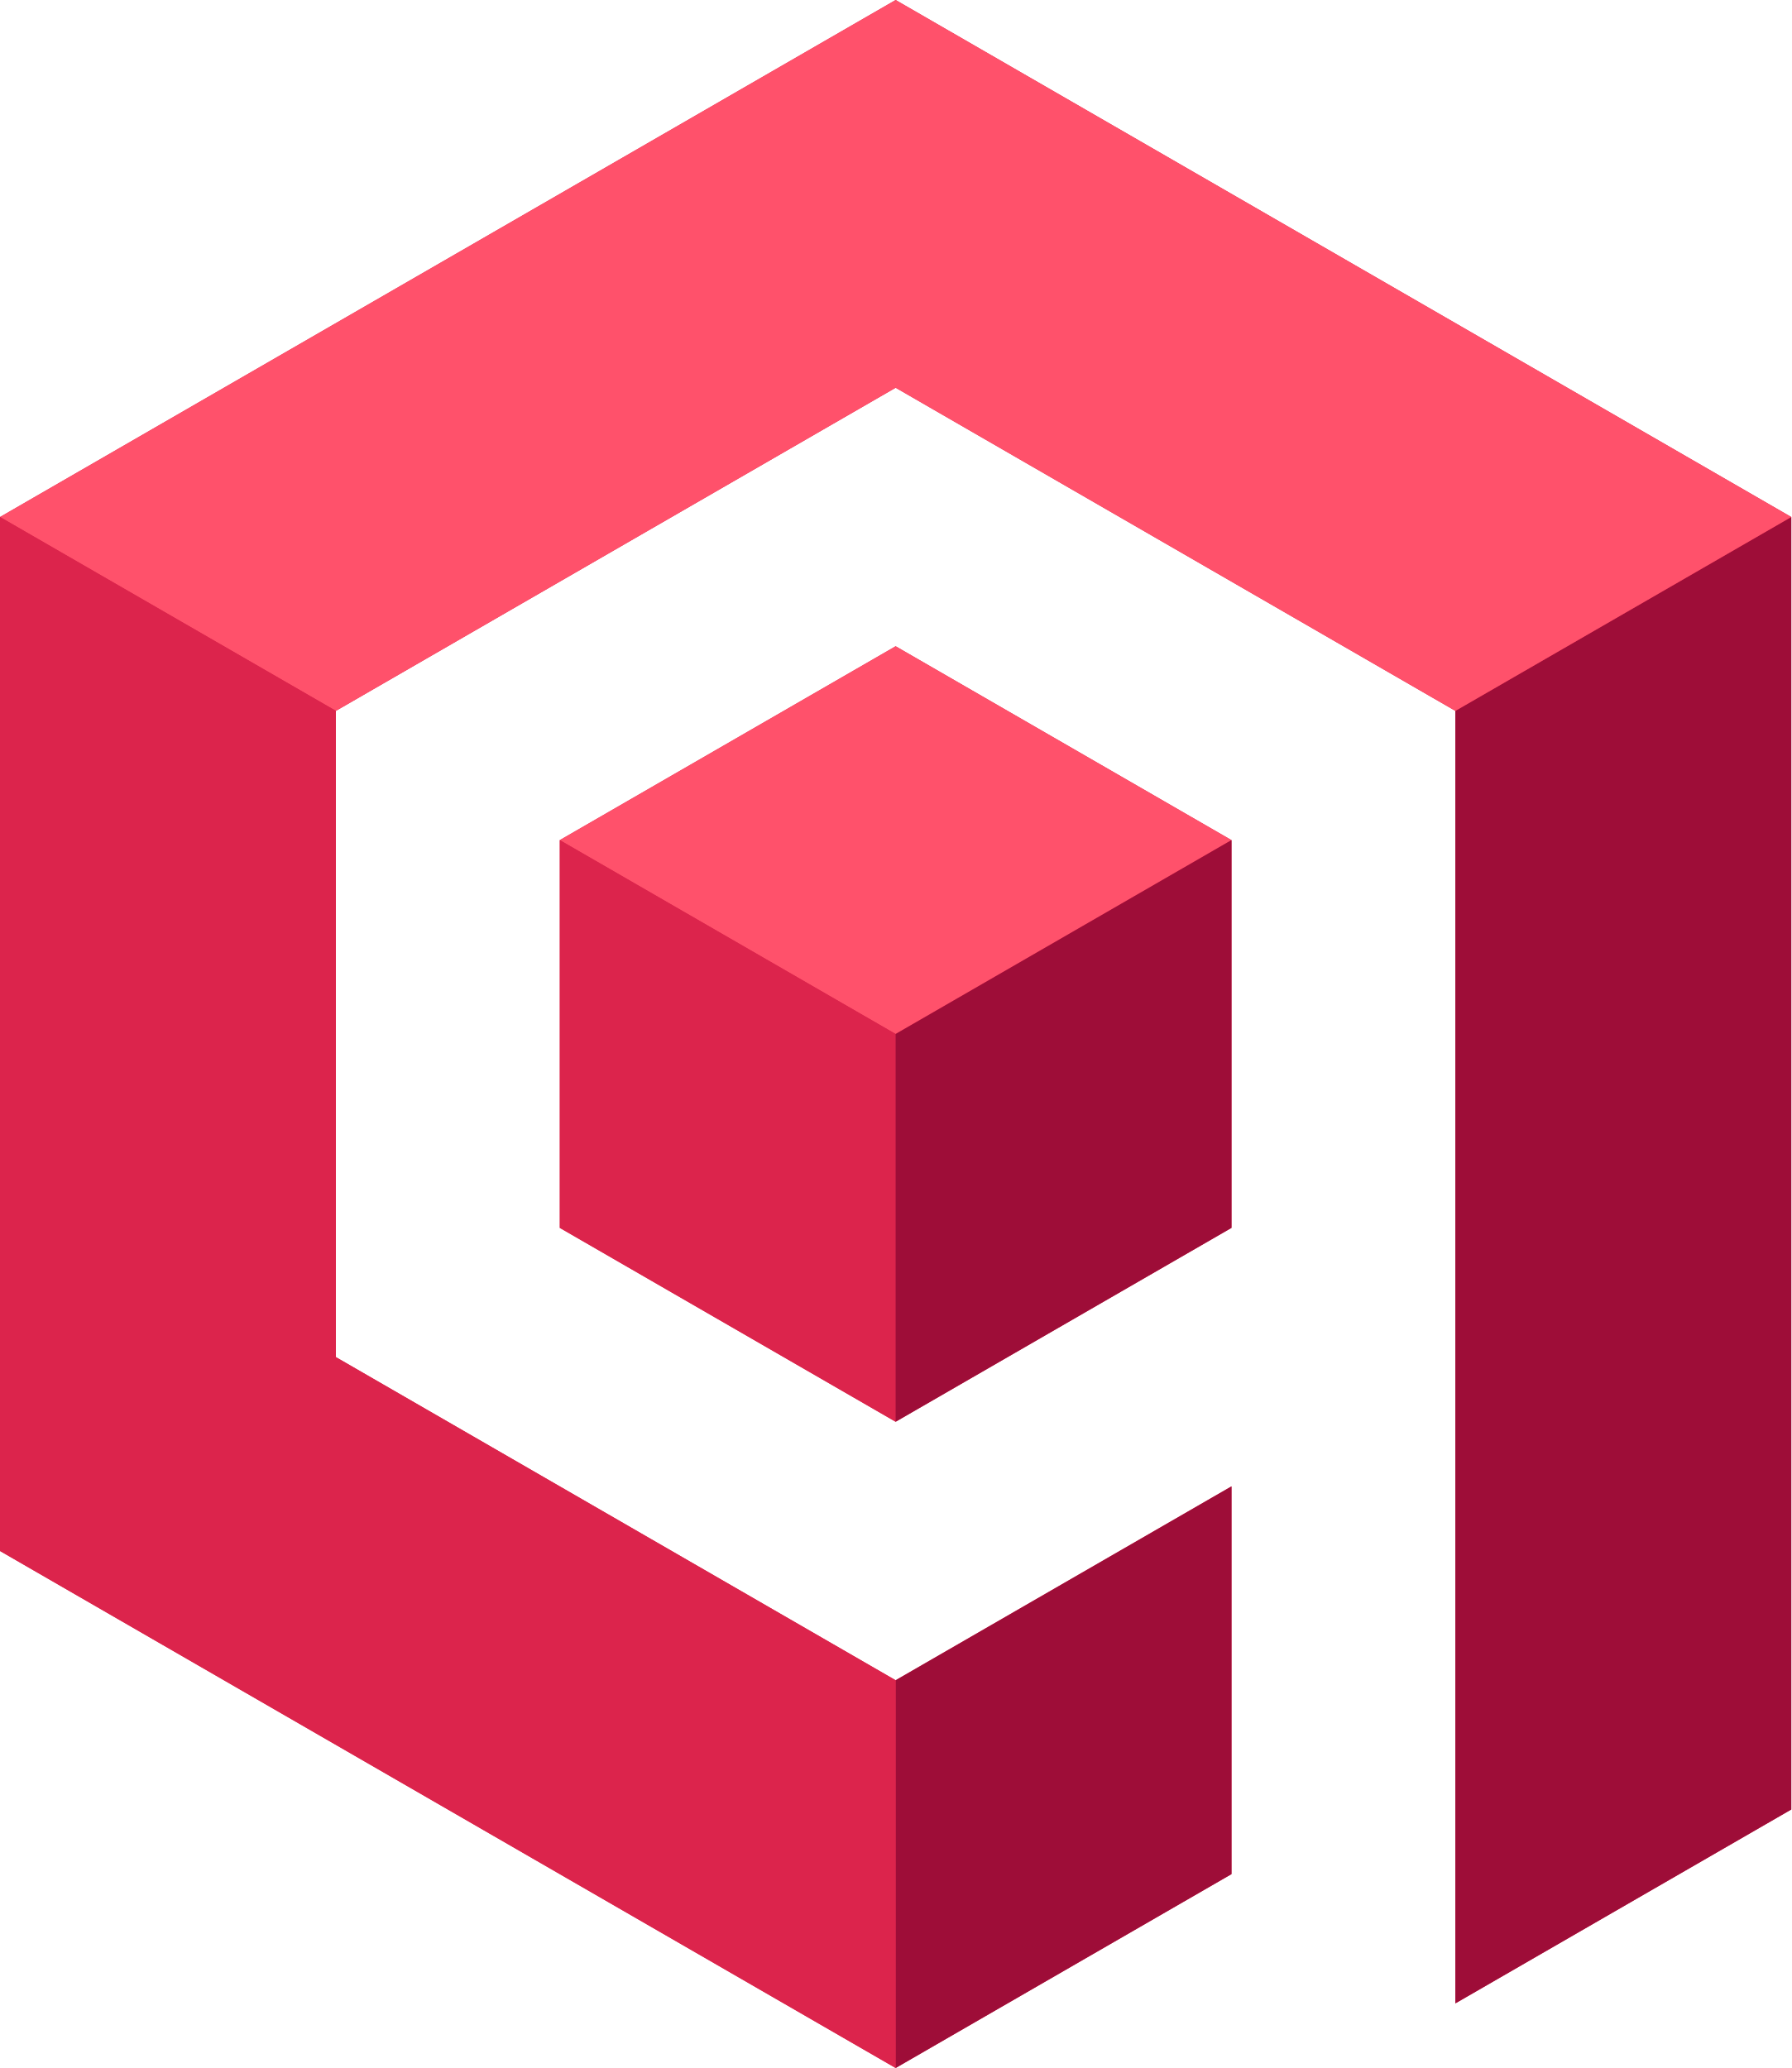
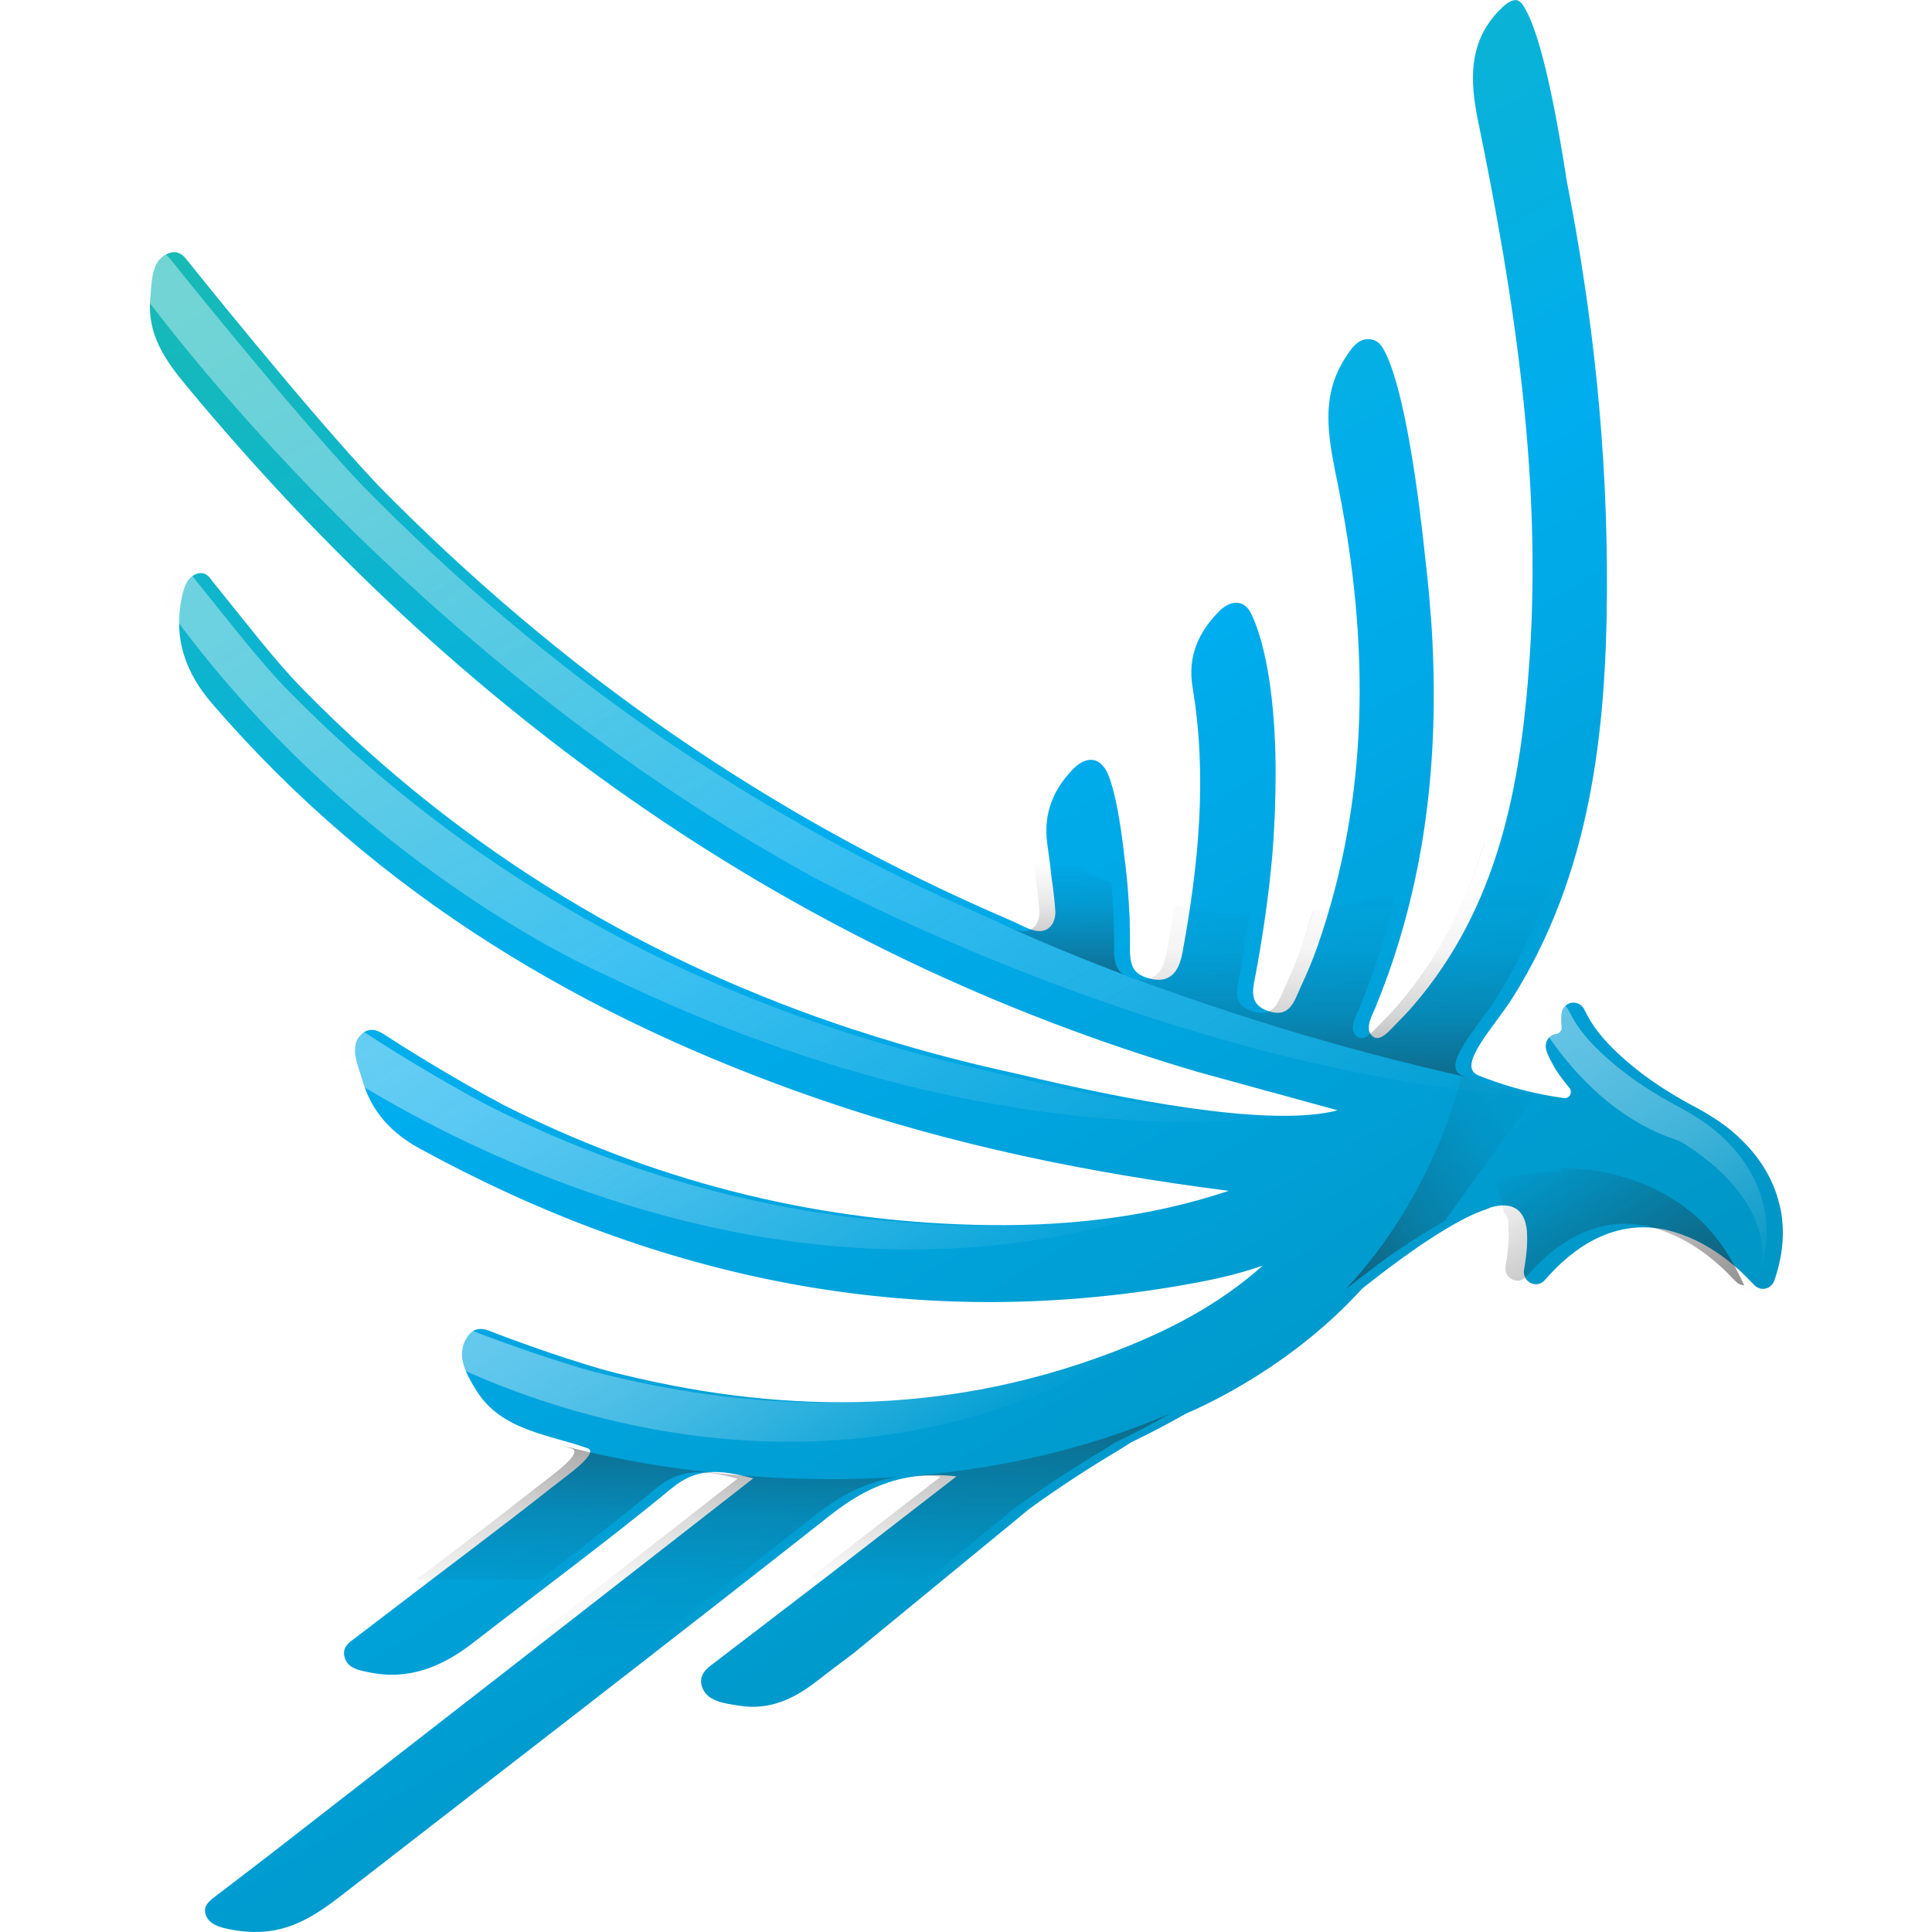
- <svg xmlns="http://www.w3.org/2000/svg" data-name="Capa 2" viewBox="0 0 346.42 400">
+ <svg xmlns="http://www.w3.org/2000/svg" width="24" height="24" viewBox="0 0 24 24" fill="none">
+   <path d="M22.113 14.997C22.053 14.718 21.917 14.462 21.706 14.234C21.625 14.147 21.535 14.064 21.437 13.989C21.389 13.953 21.338 13.919 21.287 13.886C21.222 13.844 21.156 13.804 21.082 13.765C20.814 13.623 20.585 13.48 20.384 13.326C20.303 13.264 20.224 13.199 20.15 13.132C19.97 12.97 19.85 12.831 19.759 12.684C19.73 12.637 19.704 12.586 19.679 12.537C19.669 12.516 19.654 12.499 19.636 12.485C19.603 12.46 19.561 12.45 19.519 12.457C19.455 12.47 19.405 12.523 19.398 12.591C19.392 12.643 19.392 12.699 19.399 12.757C19.403 12.79 19.385 12.823 19.355 12.837C19.348 12.841 19.34 12.842 19.333 12.843C19.29 12.848 19.252 12.872 19.227 12.909C19.202 12.947 19.196 12.992 19.206 13.035C19.215 13.073 19.227 13.099 19.237 13.12L19.246 13.139C19.253 13.152 19.26 13.166 19.267 13.179C19.287 13.218 19.307 13.258 19.332 13.295C19.379 13.367 19.432 13.438 19.496 13.514C19.516 13.538 19.519 13.573 19.505 13.601C19.49 13.629 19.459 13.645 19.429 13.641C19.074 13.591 18.755 13.508 18.458 13.395C18.424 13.382 18.389 13.369 18.357 13.355C18.09 13.238 18.571 12.744 18.791 12.393C19.755 10.859 19.955 9.102 19.962 7.324C19.97 5.606 19.791 3.911 19.461 2.239V2.236C19.245 0.834 19.062 0.308 18.948 0.113C18.923 0.062 18.896 0.029 18.867 0.014C18.836 -0.008 18.819 0.002 18.819 0.002C18.757 0.005 18.686 0.062 18.6 0.154C18.24 0.545 18.261 1.01 18.36 1.497C18.814 3.706 19.156 5.928 19 8.198C18.893 9.763 18.611 11.27 17.553 12.496C17.49 12.57 17.422 12.639 17.353 12.709C17.274 12.789 17.151 12.945 17.06 12.88C16.938 12.793 17.046 12.613 17.084 12.52C17.703 11.018 17.882 9.45 17.787 7.833C17.785 7.796 17.781 7.758 17.779 7.721V7.719C17.778 7.688 17.775 7.66 17.772 7.631C17.756 7.416 17.737 7.204 17.711 6.992C17.445 4.427 17.125 4.26 17.125 4.26C17.104 4.24 17.078 4.225 17.043 4.218C16.875 4.182 16.783 4.335 16.709 4.45C16.373 4.97 16.522 5.524 16.63 6.073C17.01 7.993 17.016 9.895 16.364 11.763C16.304 11.933 16.233 12.099 16.157 12.262C16.077 12.436 16.025 12.653 15.752 12.559C15.496 12.472 15.569 12.271 15.601 12.088C15.687 11.623 15.756 11.156 15.799 10.688V10.691C15.804 10.644 15.807 10.6 15.81 10.555C15.817 10.475 15.821 10.393 15.826 10.313C15.829 10.245 15.832 10.179 15.836 10.113C15.837 10.079 15.839 10.047 15.839 10.013C15.891 8.53 15.65 7.856 15.558 7.657C15.548 7.632 15.537 7.61 15.525 7.59C15.43 7.443 15.273 7.461 15.138 7.6C14.889 7.854 14.751 8.155 14.814 8.534C14.999 9.637 14.891 10.73 14.692 11.818C14.665 11.963 14.602 12.229 14.301 12.16C14.096 12.114 14.048 12.023 14.037 11.838C14.039 11.7 14.037 11.561 14.033 11.422C14.033 11.419 14.033 11.415 14.033 11.412C14.033 11.392 14.03 11.372 14.03 11.353C14.03 11.343 14.029 11.333 14.028 11.324C14.019 11.135 14.004 10.945 13.982 10.755C13.979 10.736 13.976 10.719 13.974 10.7C13.859 9.629 13.709 9.525 13.709 9.525C13.613 9.396 13.463 9.418 13.333 9.551C13.084 9.805 12.958 10.105 13.01 10.485C13.048 10.763 13.038 10.678 13.065 10.921C13.086 11.045 13.109 11.273 13.111 11.345C13.105 11.409 13.09 11.465 13.051 11.507C12.924 11.648 12.719 11.504 12.563 11.437C9.545 10.146 6.962 8.333 4.708 6.04C3.819 5.103 2.309 3.213 2.309 3.213C2.253 3.145 2.183 3.106 2.076 3.154C1.878 3.242 1.884 3.503 1.866 3.722C1.83 4.162 2.058 4.48 2.304 4.779C5.709 8.887 9.864 11.84 14.88 13.316L15.782 13.564C15.792 13.566 15.803 13.569 15.813 13.572C15.816 13.572 15.817 13.572 15.818 13.573L16.595 13.787L16.616 13.792C16.59 13.8 16.562 13.806 16.532 13.812C15.677 13.987 13.985 13.665 12.626 13.337C11.954 13.192 11.293 13.014 10.647 12.803C10.617 12.794 10.601 12.789 10.601 12.789C8.09 11.962 5.791 10.622 3.779 8.578C3.588 8.385 3.412 8.176 3.238 7.965C3.079 7.769 2.751 7.359 2.637 7.218C2.625 7.199 2.611 7.183 2.598 7.168C2.564 7.132 2.522 7.109 2.462 7.123C2.323 7.156 2.282 7.306 2.256 7.432C2.153 7.938 2.309 8.364 2.638 8.744C4.699 11.133 7.285 12.659 10.189 13.659C11.838 14.227 13.534 14.573 15.264 14.793C14.232 15.138 13.171 15.243 12.101 15.215C10.029 15.162 8.086 14.647 6.26 13.729C5.586 13.371 4.959 12.972 4.795 12.865C4.7 12.799 4.602 12.758 4.505 12.835C4.323 12.98 4.448 13.236 4.507 13.435C4.619 13.819 4.877 14.084 5.212 14.267C8.187 15.894 11.328 16.545 14.672 15.968C15.01 15.909 15.332 15.845 15.686 15.722C15.127 16.222 14.479 16.549 13.799 16.806C11.705 17.598 9.624 17.567 7.551 17.03C6.886 16.846 6.114 16.546 6.114 16.546C6.003 16.496 5.892 16.479 5.806 16.606C5.655 16.83 5.787 17.062 5.918 17.274C6.227 17.772 6.825 17.821 7.297 17.99C7.459 18.044 7.019 18.347 6.878 18.459C6.192 19.002 5.521 19.497 4.839 20.022L4.392 20.363C4.315 20.418 4.248 20.48 4.283 20.594C4.323 20.723 4.453 20.747 4.579 20.773C5.068 20.878 5.485 20.71 5.871 20.412C6.697 19.771 7.54 19.15 8.348 18.485C8.656 18.232 8.936 18.253 9.357 18.365C8.304 19.185 7.32 19.953 6.334 20.721C5.334 21.499 4.333 22.277 3.333 23.054L2.672 23.56C2.662 23.567 2.653 23.574 2.644 23.582L2.634 23.589C2.577 23.636 2.536 23.689 2.548 23.756C2.575 23.91 2.75 23.949 2.893 23.974C3.484 24.079 3.851 23.849 4.254 23.536C6.277 21.966 8.306 20.406 10.316 18.821C10.768 18.465 11.231 18.265 11.882 18.34C11.328 18.768 10.796 19.18 10.271 19.586L8.846 20.677C8.836 20.684 8.825 20.692 8.816 20.7C8.741 20.762 8.688 20.834 8.717 20.942C8.771 21.136 8.998 21.16 9.191 21.19C9.545 21.245 9.845 21.115 10.124 20.901C10.284 20.777 10.445 20.656 10.606 20.535L12.783 18.747C12.783 18.747 13.297 18.367 13.893 18.018C13.946 17.985 13.999 17.95 14.053 17.916C14.075 17.905 14.132 17.878 14.217 17.836C14.282 17.802 14.346 17.769 14.409 17.737C14.503 17.688 14.611 17.629 14.733 17.56C15.084 17.41 16.088 16.924 16.919 16.01C17.313 15.695 17.869 15.283 18.302 15.085H18.305C18.337 15.069 18.37 15.056 18.402 15.044C18.402 15.044 18.404 15.044 18.405 15.043C18.426 15.035 18.447 15.028 18.467 15.021L18.522 14.998C18.679 14.953 18.934 14.935 18.968 15.292C18.973 15.38 18.972 15.47 18.962 15.564C18.955 15.635 18.942 15.711 18.932 15.772C18.922 15.83 18.945 15.888 18.99 15.923C18.997 15.929 19.005 15.934 19.013 15.937C19.073 15.968 19.145 15.954 19.19 15.902C19.207 15.884 19.224 15.864 19.241 15.845C19.454 15.613 19.67 15.452 19.901 15.354C20.237 15.211 20.577 15.21 20.939 15.353C21.112 15.421 21.274 15.514 21.435 15.636C21.504 15.689 21.573 15.747 21.642 15.811C21.682 15.85 21.723 15.892 21.759 15.929L21.765 15.935L21.794 15.965C21.794 15.965 21.805 15.976 21.811 15.98C21.845 16.006 21.889 16.017 21.932 16.007C21.981 15.996 22.022 15.96 22.04 15.911C22.043 15.901 22.047 15.892 22.05 15.883C22.153 15.568 22.174 15.278 22.114 14.996L22.113 14.997Z" fill="url(#paint0_linear_402_3)" />
+   <path d="M18.158 13.355C18.17 13.36 18.18 13.364 18.192 13.368C18.18 13.363 18.169 13.36 18.158 13.355Z" fill="#FEDBB5" />
+   <path d="M16.945 12.374C16.945 12.374 16.944 12.378 16.944 12.38C16.944 12.378 16.945 12.376 16.945 12.374Z" fill="#FEDBB5" />
+   <path d="M18.606 12.371C18.606 12.371 18.603 12.378 18.6 12.38C18.603 12.378 18.604 12.374 18.606 12.371Z" fill="#FEDBB5" />
+   <path d="M15.959 12.262C15.94 12.303 15.923 12.346 15.905 12.387C15.924 12.346 15.941 12.303 15.959 12.262Z" fill="#FEDBB5" />
+   <path d="M13.891 12.038L13.891 12.039L13.891 12.038Z" fill="#FEDBB5" />
+   <path d="M13.889 12.036C13.889 12.036 13.889 12.037 13.89 12.037C13.89 12.037 13.89 12.037 13.889 12.036Z" fill="#FEDBB5" />
+   <path d="M13.895 12.044C13.912 12.067 13.934 12.088 13.96 12.106C13.934 12.088 13.912 12.068 13.895 12.044ZM13.895 12.041C13.895 12.041 13.895 12.041 13.895 12.043C13.895 12.043 13.895 12.043 13.895 12.041ZM13.844 11.84C13.844 11.84 13.844 11.841 13.844 11.842C13.844 11.842 13.844 11.841 13.844 11.84ZM12.536 11.517C12.536 11.517 12.538 11.517 12.538 11.518C12.601 11.546 12.665 11.568 12.723 11.568C12.748 11.568 12.772 11.564 12.793 11.555C12.771 11.564 12.747 11.568 12.723 11.568C12.664 11.568 12.599 11.544 12.536 11.517ZM13.835 11.312C13.835 11.312 13.835 11.312 13.835 11.314C13.835 11.314 13.835 11.314 13.835 11.312Z" fill="#E5B4A6" />
+   <path d="M18.191 13.368C18.191 13.368 18.201 13.372 18.207 13.373C18.207 13.373 18.197 13.369 18.191 13.368ZM16.806 12.765C16.806 12.809 16.821 12.849 16.862 12.879C16.877 12.889 16.893 12.894 16.91 12.894C16.934 12.894 16.96 12.884 16.988 12.866C16.962 12.884 16.936 12.894 16.91 12.894C16.893 12.894 16.877 12.889 16.862 12.879C16.821 12.85 16.806 12.809 16.806 12.765ZM16.894 12.501C16.894 12.501 16.889 12.513 16.887 12.518C16.889 12.513 16.892 12.507 16.894 12.501ZM16.937 12.396C16.923 12.431 16.909 12.466 16.894 12.501C16.909 12.466 16.922 12.431 16.937 12.396ZM16.942 12.381C16.942 12.381 16.938 12.39 16.937 12.396C16.939 12.391 16.941 12.387 16.942 12.381ZM18.6 12.381C18.6 12.381 18.6 12.382 18.599 12.383C18.599 12.383 18.599 12.382 18.6 12.381ZM18.607 12.37C18.607 12.37 18.607 12.371 18.606 12.373C18.606 12.373 18.606 12.371 18.607 12.37ZM16.948 12.37C16.948 12.37 16.947 12.375 16.946 12.376C16.946 12.374 16.947 12.371 16.948 12.37ZM15.368 12.324C15.368 12.424 15.406 12.511 15.554 12.562C15.599 12.577 15.639 12.584 15.674 12.584C15.798 12.584 15.857 12.493 15.905 12.389C15.856 12.494 15.797 12.584 15.674 12.584C15.64 12.584 15.6 12.577 15.554 12.562C15.408 12.511 15.368 12.424 15.368 12.324ZM14.403 12.071C14.359 12.13 14.293 12.174 14.195 12.174C14.185 12.174 14.175 12.174 14.165 12.173C14.175 12.173 14.185 12.174 14.195 12.174C14.293 12.174 14.359 12.131 14.403 12.071ZM16.309 11.32C16.309 11.32 16.309 11.32 16.308 11.32C16.264 11.469 16.217 11.618 16.166 11.766C16.218 11.618 16.266 11.47 16.31 11.32M14.593 11.238C14.569 11.401 14.543 11.563 14.513 11.726C14.543 11.564 14.569 11.401 14.593 11.238ZM18.442 10.457C18.227 11.19 17.891 11.88 17.358 12.499C17.294 12.572 17.226 12.641 17.157 12.711C17.226 12.642 17.293 12.572 17.358 12.499C17.891 11.88 18.227 11.19 18.444 10.457" fill="#E5B4A6" />
+   <path opacity="0.4" d="M1.967 3.134C1.94 3.134 1.911 3.141 1.878 3.155C1.739 3.218 1.7 3.369 1.684 3.529C2.435 4.547 5.402 8.302 10.067 10.877C10.067 10.877 14.636 13.371 19.231 13.641C18.875 13.591 18.556 13.508 18.26 13.395C18.242 13.387 18.225 13.382 18.207 13.375C16.538 13.002 15.114 12.535 14.107 12.162C14.126 12.166 14.146 12.169 14.162 12.171C14.144 12.17 14.124 12.166 14.104 12.162C14.043 12.148 13.995 12.13 13.959 12.107C13.163 11.806 12.656 11.575 12.534 11.518C12.475 11.492 12.418 11.461 12.366 11.438C9.348 10.147 6.765 8.334 4.511 6.041C3.622 5.105 2.112 3.214 2.112 3.214C2.073 3.167 2.027 3.134 1.967 3.134Z" fill="url(#paint1_linear_402_3)" />
+   <path opacity="0.4" d="M2.3 7.12C2.29 7.12 2.279 7.121 2.266 7.125C2.126 7.159 2.086 7.308 2.06 7.434C2.055 7.456 2.051 7.479 2.048 7.502C4.38 10.77 7.511 12.106 7.511 12.106C10.636 13.628 13.2 13.936 14.762 13.936C15.409 13.936 15.883 13.883 16.155 13.842C16.031 13.856 15.895 13.863 15.748 13.863C14.832 13.863 13.523 13.603 12.43 13.34C11.758 13.194 11.097 13.017 10.451 12.806C10.421 12.796 10.405 12.791 10.405 12.791C7.894 11.964 5.594 10.624 3.582 8.581C3.392 8.387 3.216 8.178 3.042 7.967C2.883 7.771 2.555 7.362 2.441 7.22C2.429 7.202 2.415 7.186 2.402 7.17C2.375 7.141 2.342 7.12 2.3 7.12Z" fill="url(#paint2_linear_402_3)" />
+   <path opacity="0.4" d="M4.422 12.797C4.384 12.797 4.347 12.809 4.31 12.839C4.152 12.966 4.226 13.176 4.286 13.36C5.456 14.093 8.138 15.522 11.314 15.522C12.514 15.522 13.782 15.319 15.068 14.798C14.14 15.109 13.187 15.225 12.226 15.225C12.119 15.225 12.012 15.223 11.905 15.22C9.833 15.166 7.89 14.652 6.064 13.734C5.39 13.376 4.763 12.977 4.599 12.87C4.54 12.829 4.481 12.797 4.422 12.797Z" fill="url(#paint3_linear_402_3)" />
+   <path opacity="0.4" d="M15.282 15.9C14.773 16.304 14.201 16.584 13.602 16.81C12.479 17.235 11.359 17.422 10.242 17.422C9.277 17.422 8.315 17.282 7.354 17.034C6.688 16.849 5.917 16.55 5.917 16.55C5.869 16.528 5.82 16.512 5.774 16.512C5.714 16.512 5.658 16.538 5.61 16.61C5.54 16.714 5.531 16.82 5.554 16.925C6.291 17.28 7.874 17.91 9.803 17.91C11.476 17.91 13.41 17.436 15.282 15.9Z" fill="url(#paint4_linear_402_3)" />
+   <path opacity="0.4" d="M10.307 18.374C8.495 18.374 7.125 17.995 6.951 17.945C7.002 17.96 7.052 17.976 7.101 17.994C7.262 18.047 6.823 18.351 6.682 18.463C6.175 18.864 5.676 19.24 5.175 19.62H6.713C7.198 19.249 7.681 18.877 8.152 18.488C8.327 18.344 8.494 18.289 8.682 18.289C8.824 18.289 8.98 18.32 9.161 18.369C8.108 19.189 7.124 19.958 6.138 20.726C5.562 21.174 4.985 21.622 4.409 22.069H5.956C7.348 20.993 8.739 19.915 10.12 18.826C10.44 18.575 10.764 18.401 11.157 18.347C10.866 18.367 10.582 18.375 10.309 18.375L10.307 18.374Z" fill="url(#paint5_linear_402_3)" />
+   <path opacity="0.4" d="M9.983 19.658H11.478L12.582 18.751C12.582 18.751 13.097 18.371 13.692 18.022C13.745 17.988 13.798 17.953 13.852 17.919C13.875 17.909 13.931 17.882 14.017 17.84C14.081 17.806 14.146 17.772 14.209 17.741C14.306 17.689 14.419 17.628 14.546 17.555C13.48 18.017 12.388 18.242 11.378 18.33C11.391 18.33 11.406 18.33 11.42 18.33C11.504 18.33 11.592 18.334 11.684 18.345C11.13 18.773 10.597 19.185 10.073 19.591L9.983 19.66V19.658Z" fill="url(#paint6_linear_402_3)" />
+   <path opacity="0.4" d="M13.84 11.838C13.842 11.7 13.84 11.561 13.835 11.422V11.412C13.835 11.392 13.833 11.372 13.833 11.353L13.831 11.324C13.825 11.207 13.816 11.091 13.806 10.973C13.45 10.818 13.114 10.62 12.803 10.386C12.806 10.419 12.807 10.451 12.811 10.486C12.85 10.764 12.839 10.679 12.867 10.922C12.888 11.046 12.911 11.274 12.913 11.346C12.907 11.41 12.891 11.466 12.853 11.508C12.813 11.552 12.767 11.568 12.718 11.568C12.658 11.568 12.594 11.544 12.53 11.517C12.649 11.571 13.158 11.803 13.959 12.107C13.874 12.052 13.847 11.969 13.839 11.84L13.84 11.838Z" fill="url(#paint7_linear_402_3)" />
+   <path opacity="0.4" d="M19.656 9.215C19.322 9.696 18.912 10.117 18.441 10.455C18.226 11.188 17.89 11.878 17.356 12.496C17.293 12.57 17.224 12.639 17.156 12.709C17.089 12.775 16.993 12.896 16.91 12.896C16.893 12.896 16.877 12.892 16.862 12.881C16.741 12.794 16.849 12.614 16.887 12.521C17.087 12.037 17.24 11.546 17.354 11.048C17.02 11.177 16.669 11.268 16.308 11.319C16.264 11.467 16.217 11.617 16.166 11.765C16.107 11.935 16.036 12.101 15.96 12.264C15.894 12.409 15.846 12.584 15.674 12.584C15.64 12.584 15.6 12.577 15.554 12.562C15.298 12.474 15.37 12.274 15.403 12.09C15.447 11.848 15.488 11.605 15.521 11.361C15.203 11.351 14.892 11.309 14.591 11.237C14.563 11.431 14.53 11.625 14.494 11.819C14.47 11.948 14.417 12.173 14.194 12.173C14.167 12.173 14.138 12.17 14.106 12.163C15.113 12.537 16.535 13.004 18.206 13.377C18.189 13.37 18.173 13.364 18.157 13.357C17.891 13.241 18.371 12.746 18.591 12.395C19.21 11.409 19.514 10.333 19.654 9.216L19.656 9.215Z" fill="url(#paint8_linear_402_3)" />
+   <path opacity="0.5" d="M19.405 14.557C19.197 14.557 18.986 14.579 18.78 14.617C18.74 14.624 18.702 14.627 18.666 14.627C18.607 14.627 18.552 14.618 18.5 14.602C18.508 14.612 18.517 14.623 18.525 14.634C18.615 14.765 18.662 14.907 18.68 15.056C18.703 15.081 18.722 15.113 18.738 15.153C18.738 15.153 18.738 15.153 18.738 15.156C18.738 15.156 18.738 15.156 18.738 15.157C18.738 15.157 18.738 15.157 18.738 15.158C18.738 15.158 18.738 15.158 18.738 15.159C18.738 15.159 18.738 15.159 18.738 15.161C18.738 15.161 18.738 15.161 18.738 15.162C18.738 15.162 18.738 15.162 18.738 15.163C18.738 15.163 18.738 15.163 18.738 15.164V15.166C18.738 15.166 18.738 15.166 18.738 15.168C18.738 15.168 18.738 15.168 18.738 15.169C18.738 15.169 18.738 15.169 18.738 15.17C18.738 15.17 18.738 15.17 18.738 15.171C18.738 15.171 18.738 15.171 18.738 15.172C18.738 15.172 18.738 15.173 18.738 15.175C18.738 15.175 18.738 15.175 18.738 15.177C18.738 15.177 18.738 15.177 18.738 15.178C18.738 15.178 18.738 15.178 18.738 15.179C18.738 15.179 18.738 15.179 18.738 15.18C18.738 15.18 18.738 15.18 18.738 15.181C18.738 15.181 18.738 15.181 18.738 15.183C18.738 15.183 18.738 15.183 18.738 15.184C18.738 15.184 18.738 15.184 18.738 15.185C18.738 15.185 18.738 15.185 18.738 15.186C18.738 15.186 18.738 15.186 18.738 15.187C18.738 15.187 18.738 15.187 18.738 15.188C18.738 15.188 18.738 15.188 18.738 15.19C18.738 15.19 18.738 15.19 18.738 15.192C18.738 15.192 18.738 15.193 18.738 15.194C18.738 15.194 18.738 15.195 18.738 15.197V15.199C18.738 15.199 18.738 15.2 18.738 15.201C18.738 15.201 18.738 15.203 18.738 15.204C18.738 15.204 18.738 15.205 18.738 15.206C18.738 15.206 18.738 15.207 18.738 15.208C18.738 15.208 18.738 15.21 18.738 15.211C18.738 15.211 18.738 15.212 18.738 15.213C18.738 15.213 18.738 15.214 18.738 15.215C18.738 15.218 18.738 15.22 18.738 15.222C18.738 15.222 18.738 15.223 18.738 15.225C18.738 15.225 18.738 15.229 18.738 15.232C18.738 15.232 18.738 15.233 18.738 15.234V15.236C18.738 15.236 18.738 15.24 18.738 15.241C18.738 15.241 18.738 15.242 18.738 15.243V15.246V15.248C18.74 15.282 18.741 15.317 18.741 15.352C18.741 15.407 18.738 15.463 18.732 15.52C18.726 15.591 18.712 15.667 18.702 15.727C18.701 15.737 18.7 15.746 18.7 15.754C18.7 15.803 18.722 15.849 18.76 15.878L18.783 15.892C18.804 15.902 18.827 15.908 18.849 15.908C18.891 15.908 18.931 15.891 18.96 15.858C18.977 15.839 18.994 15.82 19.011 15.801C19.224 15.569 19.441 15.408 19.671 15.31C19.84 15.238 20.009 15.201 20.181 15.201C20.354 15.201 20.529 15.238 20.709 15.309C20.882 15.376 21.044 15.47 21.206 15.592C21.274 15.645 21.343 15.703 21.412 15.767C21.453 15.806 21.493 15.848 21.529 15.885L21.535 15.891L21.564 15.921L21.581 15.936C21.606 15.955 21.636 15.965 21.667 15.966C21.523 15.65 21.343 15.357 21.088 15.128C20.605 14.695 19.997 14.512 19.377 14.512" fill="url(#paint9_linear_402_3)" />
+   <path opacity="0.4" d="M19.348 12.454L19.321 12.457C19.257 12.47 19.207 12.523 19.199 12.591C19.194 12.643 19.194 12.699 19.2 12.757C19.203 12.775 19.198 12.793 19.19 12.807C19.448 13.203 20.008 13.905 20.857 14.171C20.857 14.171 22.17 14.882 21.838 15.912L21.848 15.884C21.951 15.569 21.972 15.28 21.913 14.997C21.853 14.719 21.716 14.462 21.506 14.234C21.424 14.147 21.334 14.064 21.236 13.989C21.189 13.953 21.138 13.919 21.086 13.886C21.022 13.844 20.955 13.804 20.882 13.765C20.613 13.623 20.384 13.48 20.184 13.326C20.102 13.264 20.024 13.199 19.949 13.132C19.77 12.97 19.649 12.831 19.559 12.684C19.53 12.637 19.504 12.586 19.479 12.537C19.469 12.516 19.453 12.499 19.435 12.485C19.41 12.465 19.378 12.454 19.346 12.454" fill="url(#paint10_linear_402_3)" />
+   <path opacity="0.5" d="M17.682 15.324L17.948 15.164L19.067 13.614C19.067 13.614 18.455 13.494 18.159 13.355C18.159 13.355 17.853 14.802 16.719 16.012L17.136 15.692C17.303 15.571 17.454 15.467 17.682 15.324Z" fill="url(#paint11_linear_402_3)" />
  <defs>
-     <style>.cls-1 {
-         fill: #9e0d38;
-       }
- 
-       .cls-2 {
-         fill: #dc244c;
-       }
- 
-       .cls-3 {
-         fill: #ff516b;
-       }</style>
+     <linearGradient id="paint0_linear_402_3" x1="4.902" y1="1.469" x2="15.782" y2="19.69" gradientUnits="userSpaceOnUse">
+       <stop stop-color="#18BAB6" />
+       <stop offset="0.5" stop-color="#00ADEE" />
+       <stop offset="1" stop-color="#0095C4" />
+     </linearGradient>
+     <linearGradient id="paint1_linear_402_3" x1="14.768" y1="16.306" x2="5.59" y2="0.936" gradientUnits="userSpaceOnUse">
+       <stop stop-color="#FDFDFE" stop-opacity="0" />
+       <stop offset="0.11" stop-color="#FDFDFE" stop-opacity="0.17" />
+       <stop offset="0.3" stop-color="#FDFDFE" stop-opacity="0.42" />
+       <stop offset="0.47" stop-color="#FDFDFE" stop-opacity="0.63" />
+       <stop offset="0.64" stop-color="#FDFDFE" stop-opacity="0.79" />
+       <stop offset="0.78" stop-color="#FDFDFE" stop-opacity="0.9" />
+       <stop offset="0.91" stop-color="#FDFDFE" stop-opacity="0.97" />
+       <stop offset="1" stop-color="#FDFDFE" />
+     </linearGradient>
+     <linearGradient id="paint2_linear_402_3" x1="12.193" y1="16.209" x2="5.58" y2="5.135" gradientUnits="userSpaceOnUse">
+       <stop stop-color="#FDFDFE" stop-opacity="0" />
+       <stop offset="0.11" stop-color="#FDFDFE" stop-opacity="0.17" />
+       <stop offset="0.3" stop-color="#FDFDFE" stop-opacity="0.42" />
+       <stop offset="0.47" stop-color="#FDFDFE" stop-opacity="0.63" />
+       <stop offset="0.64" stop-color="#FDFDFE" stop-opacity="0.79" />
+       <stop offset="0.78" stop-color="#FDFDFE" stop-opacity="0.9" />
+       <stop offset="0.91" stop-color="#FDFDFE" stop-opacity="0.97" />
+       <stop offset="1" stop-color="#FDFDFE" />
+     </linearGradient>
+     <linearGradient id="paint3_linear_402_3" x1="11.326" y1="17.032" x2="7.635" y2="10.851" gradientUnits="userSpaceOnUse">
+       <stop stop-color="#FDFDFE" stop-opacity="0" />
+       <stop offset="0.11" stop-color="#FDFDFE" stop-opacity="0.17" />
+       <stop offset="0.3" stop-color="#FDFDFE" stop-opacity="0.42" />
+       <stop offset="0.47" stop-color="#FDFDFE" stop-opacity="0.63" />
+       <stop offset="0.64" stop-color="#FDFDFE" stop-opacity="0.79" />
+       <stop offset="0.78" stop-color="#FDFDFE" stop-opacity="0.9" />
+       <stop offset="0.91" stop-color="#FDFDFE" stop-opacity="0.97" />
+       <stop offset="1" stop-color="#FDFDFE" />
+     </linearGradient>
+     <linearGradient id="paint4_linear_402_3" x1="11.471" y1="18.301" x2="9.173" y2="14.452" gradientUnits="userSpaceOnUse">
+       <stop stop-color="#FDFDFE" stop-opacity="0" />
+       <stop offset="0.11" stop-color="#FDFDFE" stop-opacity="0.17" />
+       <stop offset="0.3" stop-color="#FDFDFE" stop-opacity="0.42" />
+       <stop offset="0.47" stop-color="#FDFDFE" stop-opacity="0.63" />
+       <stop offset="0.64" stop-color="#FDFDFE" stop-opacity="0.79" />
+       <stop offset="0.78" stop-color="#FDFDFE" stop-opacity="0.9" />
+       <stop offset="0.91" stop-color="#FDFDFE" stop-opacity="0.97" />
+       <stop offset="1" stop-color="#FDFDFE" />
+     </linearGradient>
+     <linearGradient id="paint5_linear_402_3" x1="7.781" y1="17.945" x2="7.781" y2="22.069" gradientUnits="userSpaceOnUse">
+       <stop stop-color="#231F20" />
+       <stop offset="0.03" stop-color="#231F20" stop-opacity="0.9" />
+       <stop offset="0.22" stop-color="#231F20" stop-opacity="0.4" />
+       <stop offset="0.42" stop-color="#231F20" stop-opacity="0.1" />
+       <stop offset="0.65" stop-color="#231F20" stop-opacity="0" />
+     </linearGradient>
+     <linearGradient id="paint6_linear_402_3" x1="12.264" y1="17.555" x2="12.264" y2="19.658" gradientUnits="userSpaceOnUse">
+       <stop stop-color="#231F20" />
+       <stop offset="1" stop-color="#231F20" stop-opacity="0" />
+     </linearGradient>
+     <linearGradient id="paint7_linear_402_3" x1="13.245" y1="12.106" x2="13.245" y2="10.386" gradientUnits="userSpaceOnUse">
+       <stop stop-color="#231F20" />
+       <stop offset="0.03" stop-color="#231F20" stop-opacity="0.95" />
+       <stop offset="0.51" stop-color="#231F20" stop-opacity="0.26" />
+       <stop offset="0.81" stop-color="#231F20" stop-opacity="0" />
+     </linearGradient>
+     <linearGradient id="paint8_linear_402_3" x1="16.881" y1="13.375" x2="16.881" y2="9.215" gradientUnits="userSpaceOnUse">
+       <stop stop-color="#231F20" />
+       <stop offset="0.18" stop-color="#231F20" stop-opacity="0.48" />
+       <stop offset="0.38" stop-color="#231F20" stop-opacity="0.12" />
+       <stop offset="0.58" stop-color="#231F20" stop-opacity="0" />
+     </linearGradient>
+     <linearGradient id="paint9_linear_402_3" x1="20.625" y1="16.652" x2="19.165" y2="14.207" gradientUnits="userSpaceOnUse">
+       <stop stop-color="#231F20" />
+       <stop offset="1" stop-color="#231F20" stop-opacity="0" />
+     </linearGradient>
+     <linearGradient id="paint10_linear_402_3" x1="21.744" y1="15.969" x2="19.556" y2="12.306" gradientUnits="userSpaceOnUse">
+       <stop stop-color="#FDFDFE" stop-opacity="0" />
+       <stop offset="0.11" stop-color="#FDFDFE" stop-opacity="0.17" />
+       <stop offset="0.3" stop-color="#FDFDFE" stop-opacity="0.42" />
+       <stop offset="0.47" stop-color="#FDFDFE" stop-opacity="0.63" />
+       <stop offset="0.64" stop-color="#FDFDFE" stop-opacity="0.79" />
+       <stop offset="0.78" stop-color="#FDFDFE" stop-opacity="0.9" />
+       <stop offset="0.91" stop-color="#FDFDFE" stop-opacity="0.97" />
+       <stop offset="1" stop-color="#FDFDFE" />
+     </linearGradient>
+     <linearGradient id="paint11_linear_402_3" x1="16.341" y1="15.339" x2="19.42" y2="13.62" gradientUnits="userSpaceOnUse">
+       <stop stop-color="#231F20" />
+       <stop offset="0.31" stop-color="#231F20" stop-opacity="0.5" />
+       <stop offset="0.67" stop-color="#231F20" stop-opacity="0.13" />
+       <stop offset="1" stop-color="#231F20" stop-opacity="0" />
+     </linearGradient>
  </defs>
-   <polygon class="cls-2" points="173.21 0 0 100 0 300 173.21 400 238.16 362.5 238.16 287.5 173.21 325 64.96 262.5 64.96 137.5 173.21 75 281.46 137.5 281.46 387.5 346.42 350 346.42 100" />
-   <polygon class="cls-2" points="108.26 162.5 108.26 237.5 173.21 275 238.16 237.5 238.16 162.5 173.21 125" />
-   <polygon class="cls-1" points="238.16 287.5 238.16 362.5 173.21 400 173.21 325" />
-   <polygon class="cls-1" points="346.42 100 346.42 350 281.46 387.5 281.46 137.5" />
-   <polygon class="cls-3" points="346.42 100 281.46 137.5 173.21 75 64.96 137.5 0 100 173.21 0" />
-   <polygon class="cls-2" points="173.21 325 173.21 400 0 300 0 100 64.96 137.5 64.96 262.5" />
-   <polygon class="cls-3" points="238.16 162.5 173.21 200 108.26 162.5 173.21 125" />
-   <polygon class="cls-2" points="173.21 200 173.21 275 108.26 237.5 108.26 162.5" />
-   <polygon class="cls-1" points="238.16 162.5 238.16 237.5 173.21 275 173.21 200" />
</svg>
